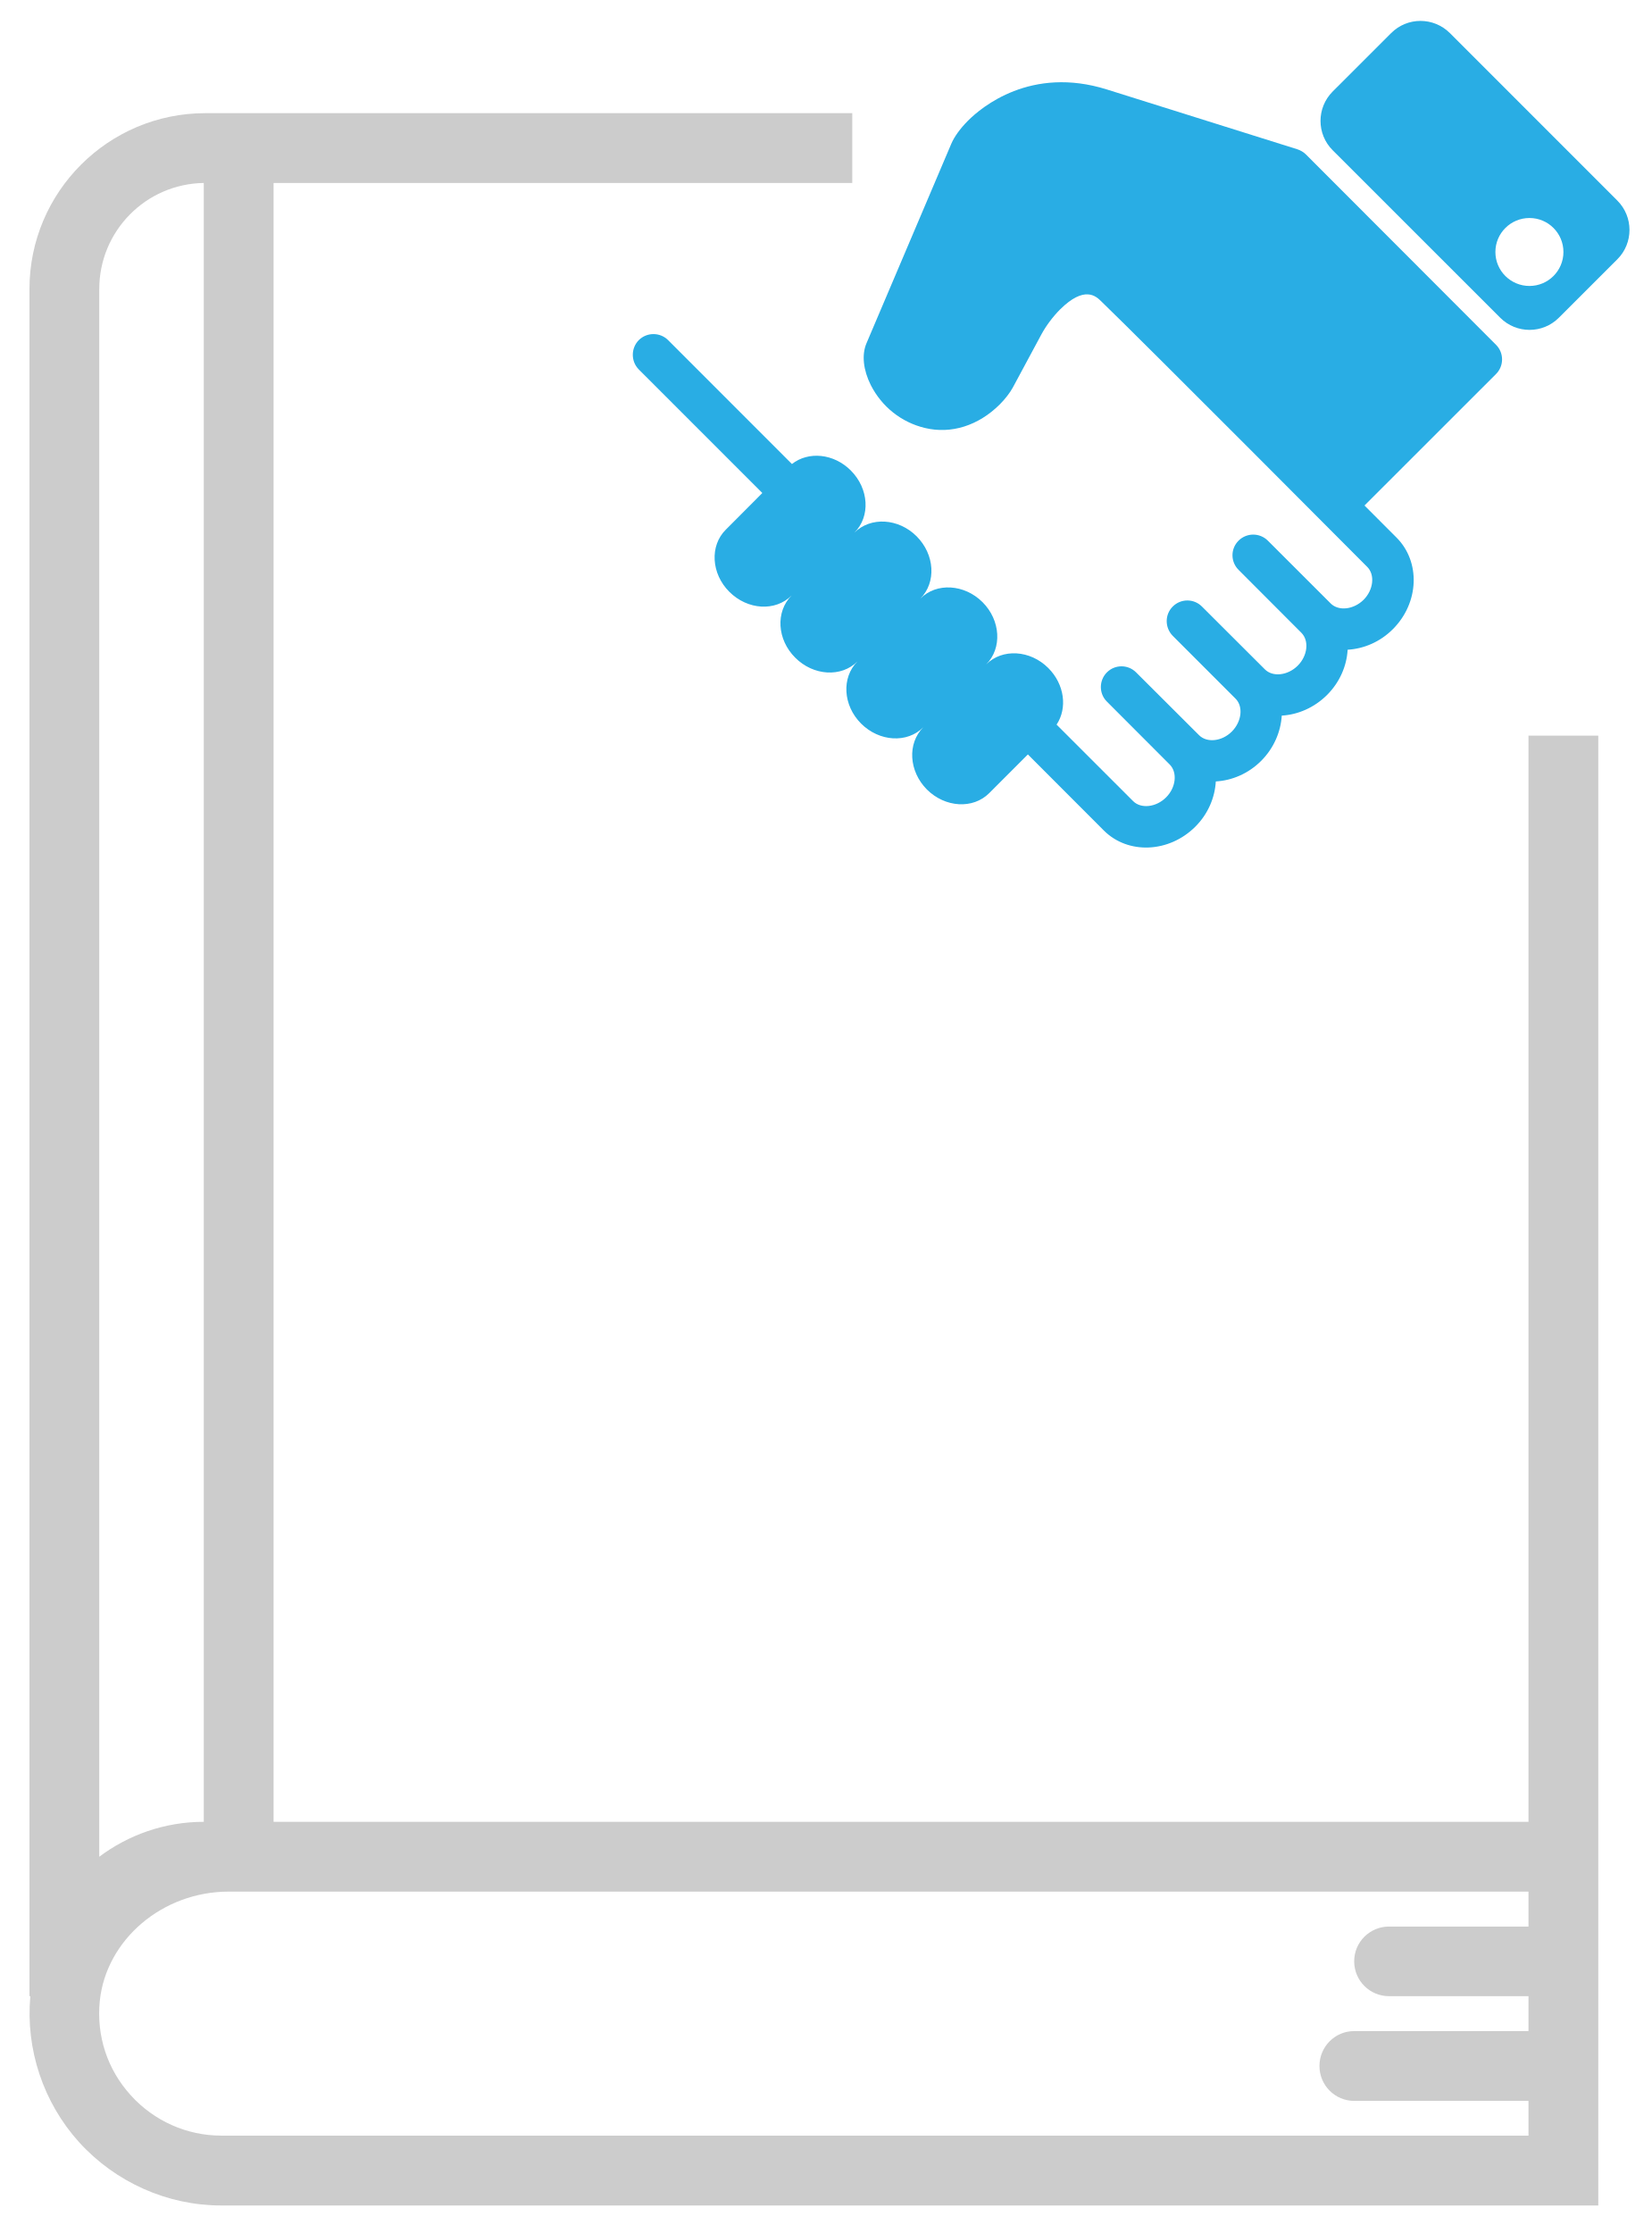
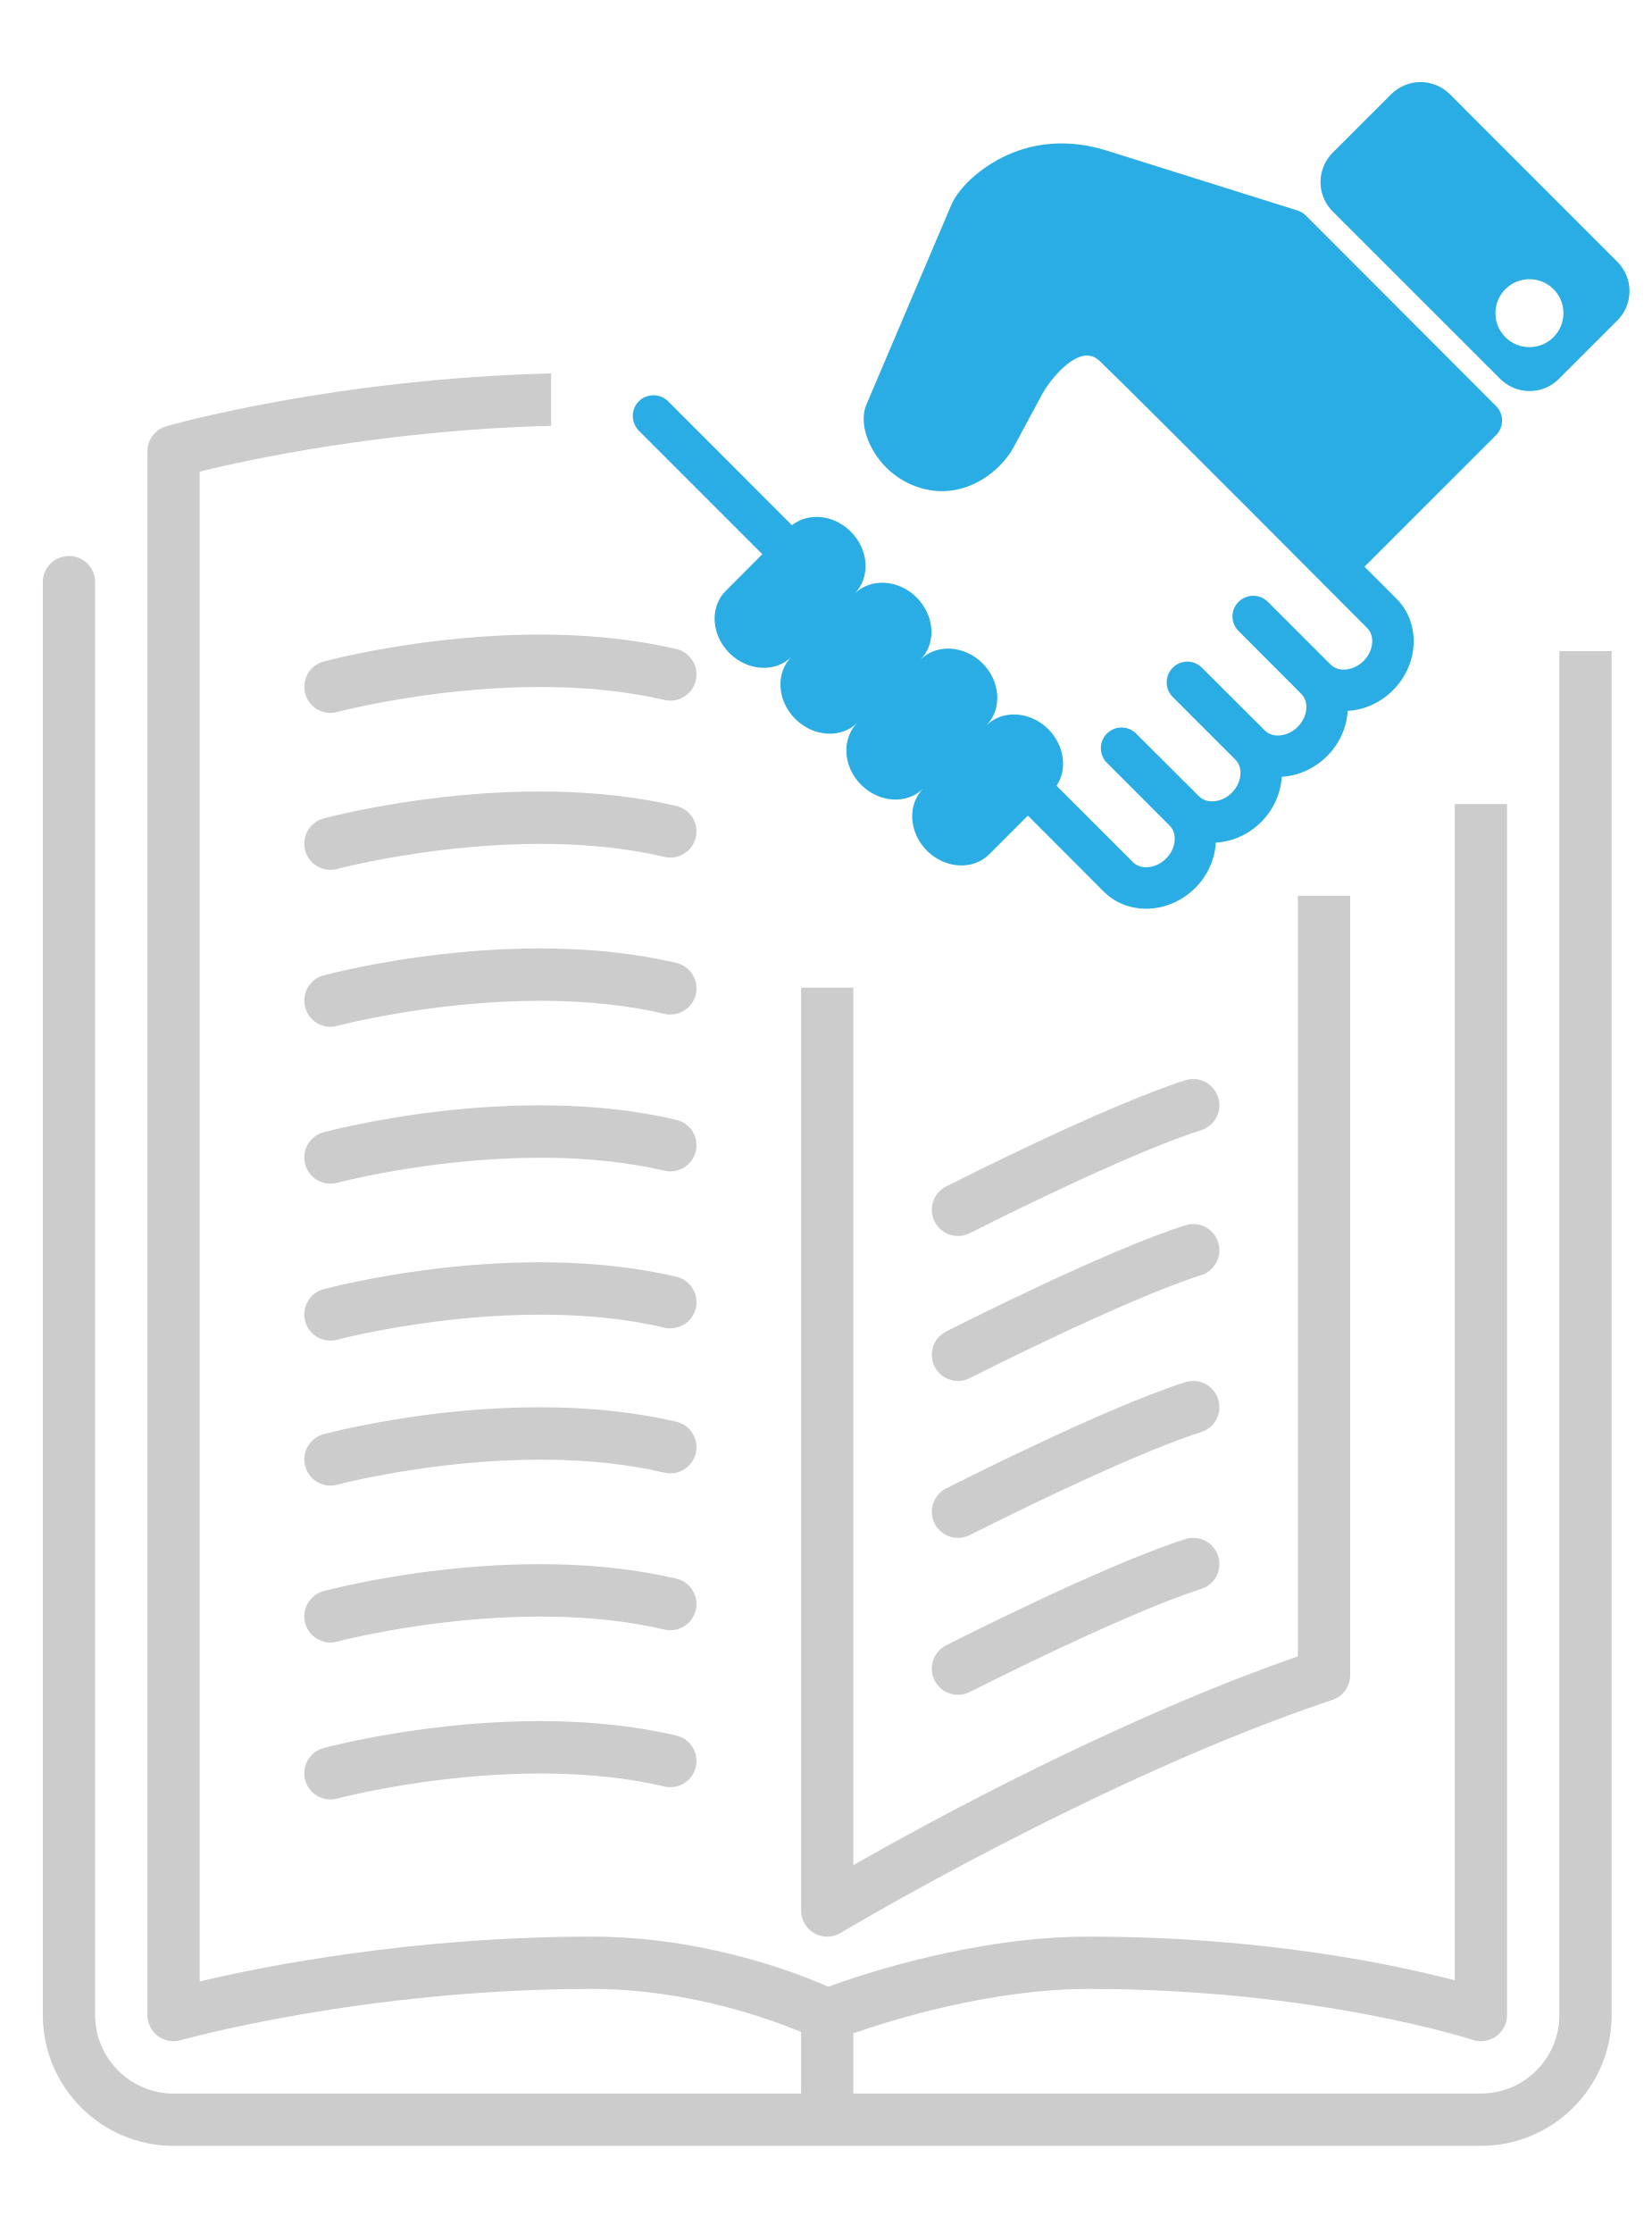
<svg xmlns="http://www.w3.org/2000/svg" version="1.1" id="Layer_1" x="0px" y="0px" width="108px" height="146px" viewBox="0 0 108 146" enable-background="new 0 0 108 146" xml:space="preserve">
-   <path fill="#CCCCCC" d="M99.962,48.1v71.018H56.645H24.727h-6.835V11.964h37.845V7.399h-42.31c-6.346,0-11.5,5.154-11.5,11.5  v111.618h0.056c-0.312,3.474,0.846,6.947,3.184,9.541c2.383,2.627,5.778,4.142,9.296,4.142h90.064V48.1H99.962z M6.492,18.899  c0-3.796,3.05-6.88,6.835-6.936v107.153c-2.561,0-4.932,0.857-6.835,2.283V18.899z M99.962,125.963h-9.117  c-1.259,0-2.282,1.014-2.282,2.271c0,1.27,1.023,2.282,2.282,2.282h9.117v2.282H88.563c-1.259,0-2.271,1.024-2.271,2.282  s1.013,2.282,2.271,2.282h11.399v2.271h-85.5c-2.237,0-4.397-0.958-5.911-2.639c-1.537-1.692-2.249-3.886-2.026-6.156  c0.412-4.02,4.108-7.159,8.428-7.159h10.643h32.464h41.903V125.963z" />
  <g>
-     <path fill="#29ADE4" d="M85.399,10.09c-0.155-0.149-0.346-0.263-0.557-0.331L72.396,5.852c-4.978-1.565-8.214,1.163-9.087,2.036   c-0.507,0.508-0.9,1.051-1.097,1.517l-5.547,13.044c-0.317,0.747-0.21,1.74,0.284,2.729c0.719,1.415,2.004,2.438,3.536,2.803   c1.72,0.415,3.499-0.149,4.896-1.536c0.364-0.366,0.677-0.774,0.859-1.111l1.862-3.461c0.305-0.567,0.752-1.164,1.218-1.633   c1.607-1.597,2.365-0.867,2.684-0.554c2.789,2.688,17.41,17.377,17.41,17.377c0.52,0.514,0.413,1.503-0.236,2.154   c-0.652,0.642-1.634,0.757-2.155,0.235l-4.108-4.104c-0.529-0.526-1.381-0.526-1.912,0c-0.533,0.53-0.533,1.382,0,1.912   l4.104,4.111c0.521,0.521,0.414,1.5-0.235,2.151c-0.651,0.65-1.642,0.76-2.155,0.237l-4.111-4.102c-0.526-0.529-1.38-0.529-1.909,0   c-0.527,0.525-0.527,1.379,0,1.915l4.104,4.104c0.523,0.521,0.406,1.504-0.237,2.153c-0.649,0.65-1.631,0.758-2.15,0.236   l-4.114-4.103c-0.527-0.528-1.381-0.528-1.909,0c-0.527,0.53-0.527,1.39,0,1.911l4.105,4.111c0.521,0.52,0.413,1.51-0.238,2.154   c-0.649,0.649-1.639,0.757-2.152,0.242l-5.006-5.003c0.718-1.076,0.523-2.635-0.541-3.698c-1.185-1.187-3.009-1.293-4.063-0.239   c1.055-1.054,0.947-2.885-0.237-4.068c-1.19-1.186-3.015-1.295-4.067-0.236c1.053-1.059,0.945-2.878-0.246-4.072   c-1.186-1.184-3.007-1.292-4.07-0.237c1.063-1.055,0.956-2.877-0.236-4.068c-1.112-1.112-2.77-1.268-3.848-0.42l-8.098-8.1   c-0.527-0.527-1.389-0.527-1.918,0c-0.521,0.528-0.521,1.39,0,1.916l8.08,8.079l-2.39,2.398c-1.06,1.051-0.957,2.878,0.235,4.065   c1.193,1.189,3.008,1.3,4.071,0.236c-1.063,1.063-0.955,2.885,0.236,4.068c1.187,1.193,3.016,1.301,4.069,0.245   c-1.054,1.056-0.948,2.877,0.237,4.063c1.192,1.191,3.013,1.3,4.07,0.242c-1.058,1.058-0.948,2.878,0.236,4.07   c1.193,1.188,3.015,1.294,4.071,0.239l2.532-2.533l4.965,4.971c1.583,1.583,4.265,1.469,5.985-0.247   c0.833-0.831,1.28-1.9,1.34-2.958c1.058-0.061,2.129-0.508,2.966-1.346c0.834-0.834,1.281-1.904,1.348-2.958   c1.055-0.061,2.121-0.517,2.959-1.348c0.84-0.841,1.288-1.903,1.349-2.96c1.058-0.062,2.125-0.508,2.961-1.348   c1.719-1.72,1.82-4.402,0.233-5.988l-2.092-2.093l8.603-8.598c0.526-0.529,0.526-1.382,0-1.909L85.399,10.09z M85.399,10.09" />
-     <path fill="#29ADE4" d="M105.775,13.117L94.819,2.16c-1.065-1.057-2.776-1.057-3.835,0l-3.831,3.827   c-1.056,1.062-1.056,2.776,0,3.833l10.963,10.957c1.059,1.056,2.771,1.056,3.829,0l3.83-3.826   C106.832,15.895,106.832,14.173,105.775,13.117L105.775,13.117z M100.026,18.697c-1.226,0-2.228-0.99-2.228-2.221   c0-1.228,1.002-2.222,2.228-2.222c1.228,0,2.222,0.995,2.222,2.222C102.248,17.702,101.253,18.697,100.026,18.697L100.026,18.697z    M100.026,18.697" />
+     <path fill="#29ADE4" d="M85.399,14.09c-0.155-0.149-0.346-0.263-0.557-0.331L72.396,9.852c-4.978-1.565-8.214,1.163-9.087,2.036   c-0.507,0.508-0.9,1.051-1.097,1.517l-5.547,13.044c-0.317,0.747-0.21,1.74,0.284,2.729c0.719,1.415,2.004,2.438,3.536,2.803   c1.72,0.415,3.499-0.149,4.896-1.536c0.364-0.366,0.677-0.774,0.859-1.111l1.862-3.461c0.305-0.567,0.752-1.164,1.218-1.633   c1.607-1.597,2.365-0.867,2.684-0.554c2.789,2.688,17.41,17.377,17.41,17.377c0.52,0.514,0.413,1.503-0.236,2.154   c-0.652,0.642-1.634,0.757-2.155,0.235l-4.108-4.104c-0.529-0.526-1.381-0.526-1.912,0c-0.533,0.53-0.533,1.382,0,1.912   l4.104,4.111c0.521,0.521,0.414,1.5-0.235,2.151c-0.651,0.65-1.642,0.76-2.155,0.237l-4.111-4.102c-0.526-0.529-1.38-0.529-1.909,0   c-0.527,0.525-0.527,1.379,0,1.915l4.104,4.104c0.523,0.521,0.406,1.504-0.237,2.153c-0.649,0.65-1.631,0.758-2.15,0.236   l-4.114-4.103c-0.527-0.528-1.381-0.528-1.909,0c-0.527,0.53-0.527,1.39,0,1.911l4.105,4.111c0.521,0.52,0.413,1.51-0.238,2.154   c-0.649,0.649-1.639,0.757-2.152,0.242l-5.006-5.003c0.718-1.076,0.523-2.635-0.541-3.698c-1.185-1.187-3.009-1.293-4.063-0.239   c1.055-1.054,0.947-2.885-0.237-4.068c-1.19-1.186-3.015-1.295-4.067-0.236c1.053-1.059,0.945-2.878-0.246-4.072   c-1.186-1.184-3.007-1.292-4.07-0.237c1.063-1.055,0.956-2.877-0.236-4.068c-1.112-1.112-2.77-1.268-3.848-0.42l-8.098-8.1   c-0.527-0.527-1.389-0.527-1.918,0c-0.521,0.528-0.521,1.39,0,1.916l8.08,8.079l-2.39,2.398c-1.06,1.051-0.957,2.878,0.235,4.065   c1.193,1.189,3.008,1.3,4.071,0.236c-1.063,1.063-0.955,2.885,0.236,4.068c1.187,1.193,3.016,1.301,4.069,0.245   c-1.054,1.056-0.948,2.877,0.237,4.063c1.192,1.191,3.013,1.3,4.07,0.242c-1.058,1.058-0.948,2.878,0.236,4.07   c1.193,1.188,3.015,1.294,4.071,0.239l2.532-2.533l4.965,4.971c1.583,1.583,4.265,1.469,5.985-0.247   c0.833-0.831,1.28-1.9,1.34-2.958c1.058-0.061,2.129-0.508,2.966-1.346c0.834-0.834,1.281-1.904,1.348-2.958   c1.055-0.061,2.121-0.517,2.959-1.348c0.84-0.841,1.288-1.903,1.349-2.96c1.058-0.062,2.125-0.508,2.961-1.348   c1.719-1.72,1.82-4.402,0.233-5.988l-2.092-2.093l8.603-8.598c0.526-0.529,0.526-1.382,0-1.909L85.399,14.09z M85.399,14.09" />
+     <path fill="#29ADE4" d="M105.775,17.117L94.819,6.16c-1.065-1.057-2.776-1.057-3.835,0l-3.831,3.827   c-1.056,1.062-1.056,2.776,0,3.833l10.963,10.957c1.059,1.056,2.771,1.056,3.829,0l3.83-3.826   C106.832,19.895,106.832,18.173,105.775,17.117L105.775,17.117z M100.026,22.697c-1.226,0-2.228-0.99-2.228-2.221   c0-1.228,1.002-2.222,2.228-2.222c1.228,0,2.222,0.995,2.222,2.222C102.248,21.702,101.253,22.697,100.026,22.697L100.026,22.697z    M100.026,22.697" />
+   </g>
+   <g>
+     <path fill="#CCCCCC" d="M44.231,42.436c-10.56-2.478-22.559,0.68-23.063,0.814c-0.911,0.244-1.453,1.182-1.209,2.095   c0.205,0.764,0.896,1.267,1.651,1.267c0.146,0,0.295-0.019,0.444-0.058c0.114-0.032,11.667-3.071,21.397-0.788   c0.914,0.214,1.84-0.356,2.055-1.276C45.722,43.572,45.151,42.652,44.231,42.436z" />
+     <path fill="#CCCCCC" d="M44.231,52.697c-10.56-2.477-22.559,0.679-23.063,0.813c-0.911,0.244-1.453,1.182-1.209,2.095   c0.205,0.765,0.896,1.268,1.651,1.268c0.146,0,0.295-0.02,0.444-0.059c0.114-0.032,11.667-3.071,21.397-0.788   c0.914,0.214,1.84-0.355,2.055-1.275C45.722,53.832,45.151,52.912,44.231,52.697z" />
+     <path fill="#CCCCCC" d="M61.125,79.878c0.303,0.592,0.904,0.934,1.527,0.934c0.26,0,0.526-0.06,0.774-0.187   c0.101-0.051,10.166-5.164,15.13-6.732c0.899-0.285,1.398-1.246,1.113-2.146c-0.284-0.899-1.238-1.4-2.146-1.117   c-5.229,1.654-15.226,6.732-15.649,6.948C61.033,78.006,60.698,79.036,61.125,79.878z" />
+     <path fill="#CCCCCC" d="M44.231,62.957c-10.56-2.477-22.559,0.677-23.063,0.813c-0.911,0.245-1.453,1.182-1.209,2.095   c0.205,0.765,0.896,1.27,1.651,1.27c0.146,0,0.295-0.021,0.444-0.061c0.114-0.032,11.667-3.071,21.397-0.788   c0.914,0.214,1.84-0.355,2.055-1.275C45.722,64.092,45.151,63.171,44.231,62.957z" />
+     <path fill="#CCCCCC" d="M44.231,83.476c-10.56-2.478-22.559,0.68-23.063,0.814c-0.911,0.244-1.453,1.182-1.209,2.095   c0.205,0.764,0.896,1.269,1.651,1.269c0.146,0,0.295-0.021,0.444-0.06c0.114-0.032,11.667-3.071,21.397-0.788   c0.914,0.212,1.84-0.356,2.055-1.276C45.722,84.612,45.151,83.692,44.231,83.476z" />
+     <path fill="#CCCCCC" d="M44.231,73.216c-10.56-2.478-22.559,0.677-23.063,0.814c-0.911,0.244-1.453,1.182-1.209,2.095   c0.205,0.764,0.896,1.269,1.651,1.269c0.146,0,0.295-0.021,0.444-0.061c0.114-0.032,11.667-3.07,21.397-0.788   c0.914,0.214,1.84-0.355,2.055-1.275C45.722,74.352,45.151,73.432,44.231,73.216z" />
+     <path fill="#CCCCCC" d="M61.125,89.359c0.303,0.592,0.904,0.934,1.527,0.934c0.26,0,0.526-0.061,0.774-0.187   c0.101-0.052,10.166-5.165,15.13-6.732c0.899-0.286,1.398-1.247,1.113-2.146c-0.284-0.899-1.238-1.4-2.146-1.116   c-5.229,1.653-15.226,6.732-15.649,6.947C61.033,87.486,60.698,88.515,61.125,89.359z" />
+     <path fill="#CCCCCC" d="M61.125,99.619c0.303,0.592,0.904,0.934,1.527,0.934c0.26,0,0.526-0.061,0.774-0.187   c0.101-0.052,10.166-5.164,15.13-6.732c0.899-0.285,1.398-1.247,1.113-2.146c-0.284-0.9-1.238-1.401-2.146-1.117   c-5.229,1.653-15.226,6.732-15.649,6.948C61.033,97.746,60.698,98.776,61.125,99.619z" />
+     <path fill="#CCCCCC" d="M61.125,109.878c0.303,0.592,0.904,0.934,1.527,0.934c0.26,0,0.526-0.06,0.774-0.187   c0.101-0.051,10.166-5.164,15.13-6.732c0.899-0.285,1.398-1.246,1.113-2.146c-0.284-0.899-1.238-1.4-2.146-1.117   c-5.229,1.654-15.226,6.732-15.649,6.948C61.033,108.006,60.698,109.036,61.125,109.878z" />
+     <path fill="#CCCCCC" d="M44.231,92.957c-10.56-2.477-22.559,0.677-23.063,0.813c-0.911,0.245-1.453,1.182-1.209,2.095   c0.205,0.765,0.896,1.27,1.651,1.27c0.146,0,0.295-0.021,0.444-0.061c0.114-0.032,11.667-3.071,21.397-0.788   c0.914,0.214,1.84-0.355,2.055-1.275C45.722,94.092,45.151,93.171,44.231,92.957z" />
+     <path fill="#CCCCCC" d="M44.231,113.476c-10.56-2.478-22.559,0.68-23.063,0.814c-0.911,0.244-1.453,1.182-1.209,2.095   c0.205,0.764,0.896,1.269,1.651,1.269c0.146,0,0.295-0.021,0.444-0.06c0.114-0.032,11.667-3.071,21.397-0.788   c0.914,0.212,1.84-0.356,2.055-1.276C45.722,114.612,45.151,113.692,44.231,113.476z" />
+     <path fill="#CCCCCC" d="M44.231,103.216c-10.56-2.478-22.559,0.677-23.063,0.814c-0.911,0.244-1.453,1.182-1.209,2.095   c0.205,0.764,0.896,1.269,1.651,1.269c0.146,0,0.295-0.021,0.444-0.061c0.114-0.032,11.667-3.07,21.397-0.788   c0.914,0.214,1.84-0.355,2.055-1.275C45.722,104.352,45.151,103.432,44.231,103.216z" />
+     <g>
+       <path fill="#CCCCCC" d="M53.257,126.4c0.535,0.305,1.195,0.296,1.724-0.022c0.17-0.101,17.112-10.221,32.149-15.232    c0.7-0.234,1.17-0.886,1.17-1.623v-50.95h-3.42v49.726c-11.673,4.056-23.859,10.679-29.07,13.644v-57.37h-3.42v60.339    C52.39,125.528,52.722,126.097,53.257,126.4z" />
+       <path fill="#CCCCCC" d="M101.981,42.572v89.18c0,2.828-2.302,5.13-5.13,5.13h-41.04v-3.936c2.493-0.872,8.987-2.904,15.39-2.904    c14.896,0,25.011,3.298,25.111,3.332c0.515,0.171,1.09,0.086,1.539-0.236c0.446-0.321,0.71-0.837,0.71-1.387V52.572H95.14v76.907    c-3.874-1.016-12.479-2.857-23.939-2.857c-7.45,0-14.77,2.447-17.033,3.276c-2.013-0.889-8.097-3.276-15.457-3.276    c-11.778,0-21.481,1.943-25.65,2.93V30.835c3.161-0.777,12.042-2.711,22.981-2.995v-3.424c-14.13,0.347-24.691,3.317-25.161,3.452    c-0.733,0.209-1.24,0.881-1.24,1.644v102.24c0,0.535,0.253,1.041,0.679,1.364c0.301,0.228,0.664,0.346,1.031,0.346    c0.157,0,0.315-0.022,0.469-0.066c0.118-0.033,11.943-3.354,26.891-3.354c6.252,0,11.594,1.945,13.68,2.819v4.021h-41.04    c-2.828,0-5.13-2.302-5.13-5.13v-93.69c0-0.943-0.766-1.71-1.71-1.71s-1.71,0.767-1.71,1.71v93.69c0,4.714,3.835,8.55,8.55,8.55    h85.5c4.714,0,8.55-3.836,8.55-8.55v-89.18H101.981z" />
+     </g>
  </g>
</svg>
